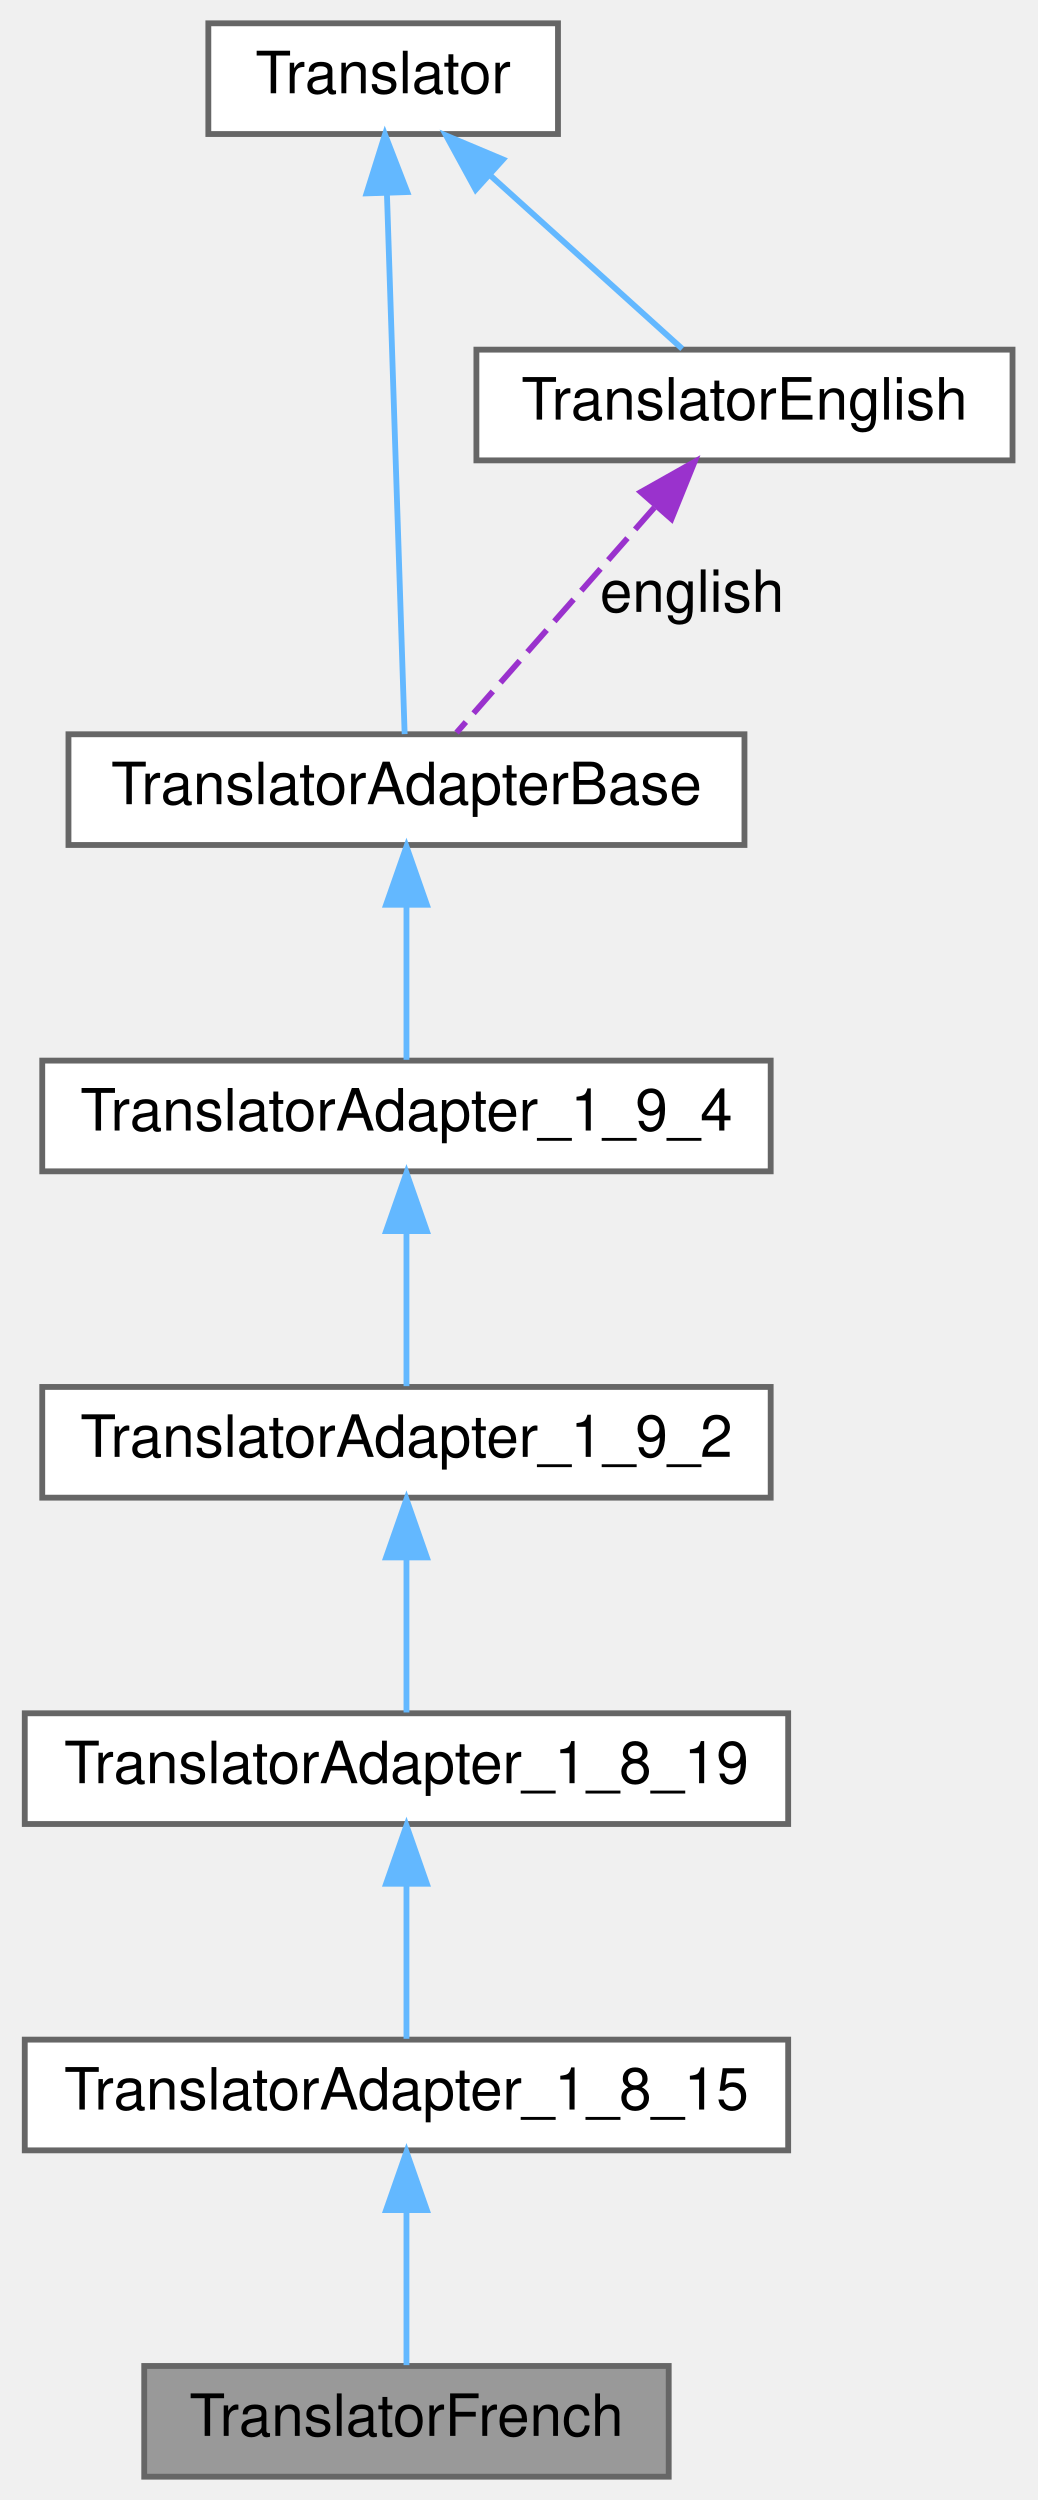
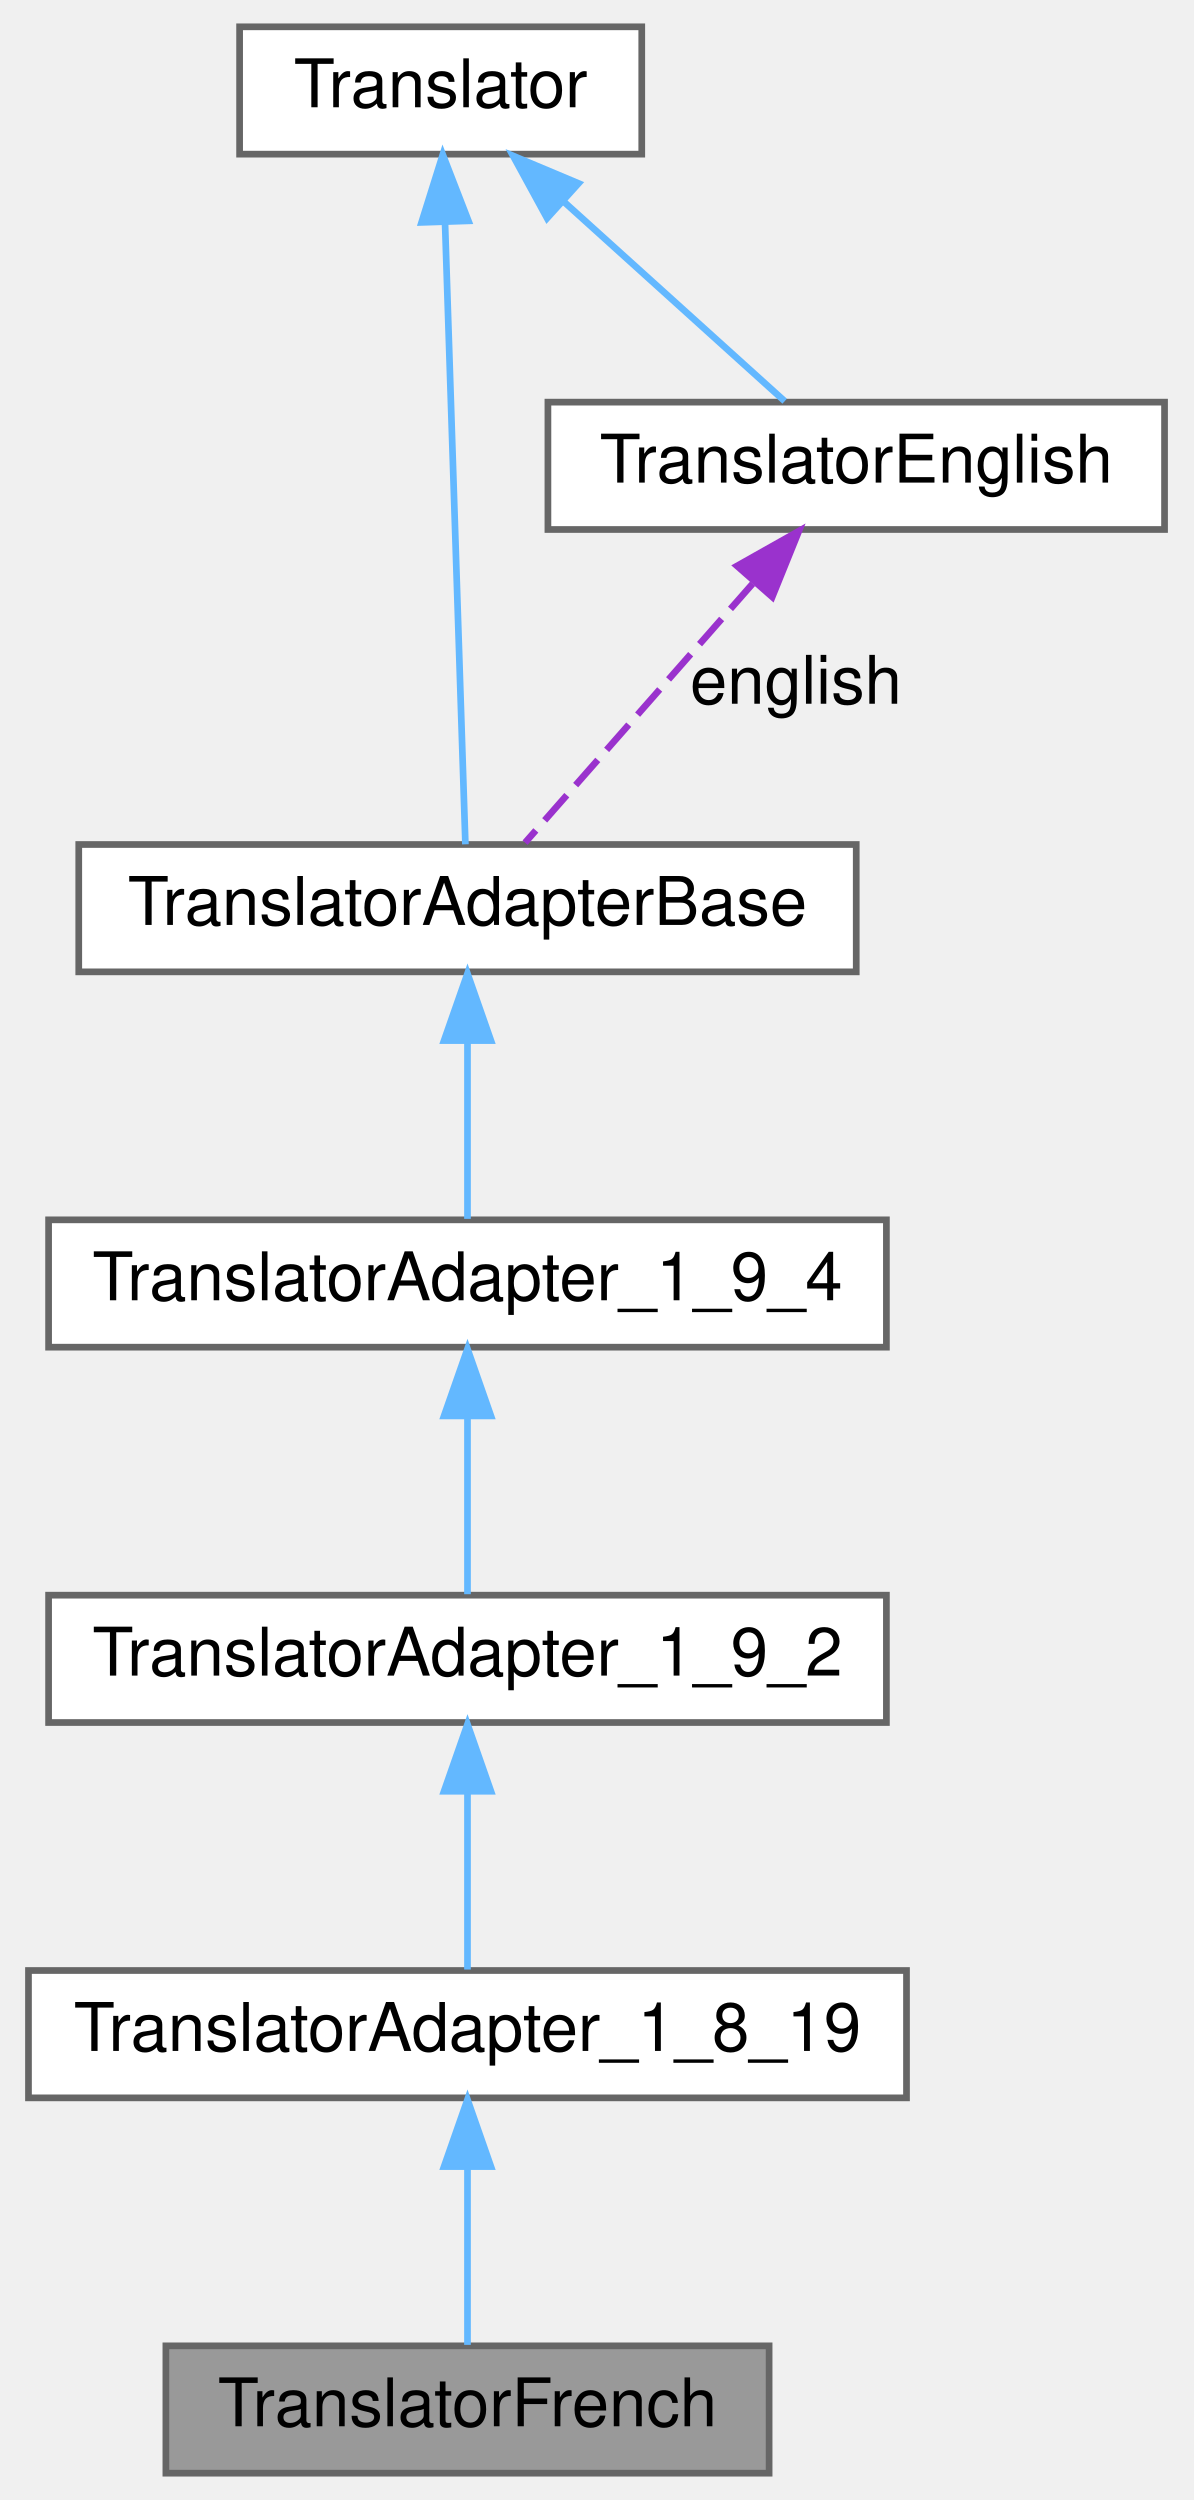
- <svg xmlns="http://www.w3.org/2000/svg" xmlns:xlink="http://www.w3.org/1999/xlink" width="178pt" height="429pt" viewBox="0.00 0.00 177.50 429.00">
-   <g id="graph0" class="graph" transform="scale(1 1) rotate(0) translate(4 425)">
+ <svg xmlns="http://www.w3.org/2000/svg" xmlns:xlink="http://www.w3.org/1999/xlink" width="178pt" height="373pt" viewBox="0.00 0.00 177.50 373.00">
+   <g id="graph0" class="graph" transform="scale(1 1) rotate(0) translate(4 369)">
    <g id="node1" class="node">
      <g id="a_node1">
        <a xlink:title=" ">
          <polygon fill="#999999" stroke="#666666" points="110.5,-19 20.5,-19 20.5,0 110.5,0 110.5,-19" />
          <text text-anchor="middle" x="65.5" y="-7" font-family="Helvetica,sans-Serif" font-size="10.00" fill="#000000">TranslatorFrench</text>
        </a>
      </g>
    </g>
    <g id="node2" class="node">
      <g id="a_node2">
-         <a xlink:href="../../d4/d2e/class_translator_adapter__1__8__15.html" target="_top" xlink:title=" ">
+         <a xlink:href="../../de/dde/class_translator_adapter__1__8__19.html" target="_top" xlink:title=" ">
          <polygon fill="#ffffff" stroke="#666666" points="131,-75 0,-75 0,-56 131,-56 131,-75" />
-           <text text-anchor="middle" x="65.5" y="-63" font-family="Helvetica,sans-Serif" font-size="10.00" fill="#000000">TranslatorAdapter_1_8_15</text>
+           <text text-anchor="middle" x="65.5" y="-63" font-family="Helvetica,sans-Serif" font-size="10.00" fill="#000000">TranslatorAdapter_1_8_19</text>
        </a>
      </g>
    </g>
    <g id="edge1" class="edge">
      <path fill="none" stroke="#63b8ff" d="M65.5,-45.657C65.5,-36.655 65.5,-26.42 65.5,-19.143" />
      <polygon fill="#63b8ff" stroke="#63b8ff" points="62,-45.745 65.5,-55.745 69,-45.746 62,-45.745" />
    </g>
    <g id="node3" class="node">
      <g id="a_node3">
-         <a xlink:href="../../de/dde/class_translator_adapter__1__8__19.html" target="_top" xlink:title=" ">
-           <polygon fill="#ffffff" stroke="#666666" points="131,-131 0,-131 0,-112 131,-112 131,-131" />
-           <text text-anchor="middle" x="65.5" y="-119" font-family="Helvetica,sans-Serif" font-size="10.00" fill="#000000">TranslatorAdapter_1_8_19</text>
+         <a xlink:href="../../d3/d2e/class_translator_adapter__1__9__2.html" target="_top" xlink:title=" ">
+           <polygon fill="#ffffff" stroke="#666666" points="128,-131 3,-131 3,-112 128,-112 128,-131" />
+           <text text-anchor="middle" x="65.5" y="-119" font-family="Helvetica,sans-Serif" font-size="10.00" fill="#000000">TranslatorAdapter_1_9_2</text>
        </a>
      </g>
    </g>
    <g id="edge2" class="edge">
      <path fill="none" stroke="#63b8ff" d="M65.5,-101.657C65.5,-92.655 65.5,-82.42 65.5,-75.143" />
      <polygon fill="#63b8ff" stroke="#63b8ff" points="62,-101.746 65.5,-111.746 69,-101.746 62,-101.746" />
    </g>
    <g id="node4" class="node">
      <g id="a_node4">
-         <a xlink:href="../../d3/d2e/class_translator_adapter__1__9__2.html" target="_top" xlink:title=" ">
+         <a xlink:href="../../d0/d33/class_translator_adapter__1__9__4.html" target="_top" xlink:title=" ">
          <polygon fill="#ffffff" stroke="#666666" points="128,-187 3,-187 3,-168 128,-168 128,-187" />
-           <text text-anchor="middle" x="65.5" y="-175" font-family="Helvetica,sans-Serif" font-size="10.00" fill="#000000">TranslatorAdapter_1_9_2</text>
+           <text text-anchor="middle" x="65.5" y="-175" font-family="Helvetica,sans-Serif" font-size="10.00" fill="#000000">TranslatorAdapter_1_9_4</text>
        </a>
      </g>
    </g>
    <g id="edge3" class="edge">
      <path fill="none" stroke="#63b8ff" d="M65.5,-157.657C65.5,-148.655 65.5,-138.42 65.5,-131.143" />
      <polygon fill="#63b8ff" stroke="#63b8ff" points="62,-157.745 65.5,-167.745 69,-157.746 62,-157.745" />
    </g>
    <g id="node5" class="node">
      <g id="a_node5">
-         <a xlink:href="../../d0/d33/class_translator_adapter__1__9__4.html" target="_top" xlink:title=" ">
-           <polygon fill="#ffffff" stroke="#666666" points="128,-243 3,-243 3,-224 128,-224 128,-243" />
-           <text text-anchor="middle" x="65.5" y="-231" font-family="Helvetica,sans-Serif" font-size="10.00" fill="#000000">TranslatorAdapter_1_9_4</text>
+         <a xlink:href="../../db/d6c/class_translator_adapter_base.html" target="_top" xlink:title="Base of the translator adapter tree.">
+           <polygon fill="#ffffff" stroke="#666666" points="123.5,-243 7.5,-243 7.5,-224 123.5,-224 123.5,-243" />
+           <text text-anchor="middle" x="65.5" y="-231" font-family="Helvetica,sans-Serif" font-size="10.00" fill="#000000">TranslatorAdapterBase</text>
        </a>
      </g>
    </g>
    <g id="edge4" class="edge">
      <path fill="none" stroke="#63b8ff" d="M65.5,-213.657C65.5,-204.655 65.5,-194.42 65.5,-187.143" />
      <polygon fill="#63b8ff" stroke="#63b8ff" points="62,-213.745 65.5,-223.745 69,-213.746 62,-213.745" />
    </g>
    <g id="node6" class="node">
      <g id="a_node6">
-         <a xlink:href="../../db/d6c/class_translator_adapter_base.html" target="_top" xlink:title="Base of the translator adapter tree.">
-           <polygon fill="#ffffff" stroke="#666666" points="123.5,-299 7.5,-299 7.5,-280 123.5,-280 123.5,-299" />
-           <text text-anchor="middle" x="65.5" y="-287" font-family="Helvetica,sans-Serif" font-size="10.00" fill="#000000">TranslatorAdapterBase</text>
+         <a xlink:href="../../d8/dfb/class_translator.html" target="_top" xlink:title="Abstract base class for all translatable text fragments.">
+           <polygon fill="#ffffff" stroke="#666666" points="91.5,-365 31.5,-365 31.5,-346 91.5,-346 91.5,-365" />
+           <text text-anchor="middle" x="61.5" y="-353" font-family="Helvetica,sans-Serif" font-size="10.00" fill="#000000">Translator</text>
        </a>
      </g>
    </g>
    <g id="edge5" class="edge">
-       <path fill="none" stroke="#63b8ff" d="M65.5,-269.658C65.5,-260.655 65.5,-250.42 65.5,-243.143" />
-       <polygon fill="#63b8ff" stroke="#63b8ff" points="62,-269.745 65.5,-279.745 69,-269.746 62,-269.745" />
+       <path fill="none" stroke="#63b8ff" d="M62.143,-335.891C63.014,-309.328 64.535,-262.945 65.188,-243.029" />
+       <polygon fill="#63b8ff" stroke="#63b8ff" points="58.644,-335.817 61.814,-345.927 65.64,-336.047 58.644,-335.817" />
    </g>
    <g id="node7" class="node">
      <g id="a_node7">
-         <a xlink:href="../../d8/dfb/class_translator.html" target="_top" xlink:title="Abstract base class for all translatable text fragments.">
-           <polygon fill="#ffffff" stroke="#666666" points="91.5,-421 31.5,-421 31.5,-402 91.5,-402 91.5,-421" />
-           <text text-anchor="middle" x="61.5" y="-409" font-family="Helvetica,sans-Serif" font-size="10.00" fill="#000000">Translator</text>
+         <a xlink:href="../../d6/d78/class_translator_english.html" target="_top" xlink:title=" ">
+           <polygon fill="#ffffff" stroke="#666666" points="169.5,-309 77.5,-309 77.5,-290 169.5,-290 169.5,-309" />
+           <text text-anchor="middle" x="123.5" y="-297" font-family="Helvetica,sans-Serif" font-size="10.00" fill="#000000">TranslatorEnglish</text>
        </a>
      </g>
    </g>
+     <g id="edge7" class="edge">
+       <path fill="none" stroke="#63b8ff" d="M79.922,-338.861C90.648,-329.173 103.793,-317.3 112.824,-309.143" />
+       <polygon fill="#63b8ff" stroke="#63b8ff" points="77.375,-336.445 72.3,-345.745 82.067,-341.64 77.375,-336.445" />
+     </g>
    <g id="edge6" class="edge">
-       <path fill="none" stroke="#63b8ff" d="M62.143,-391.891C63.014,-365.328 64.535,-318.945 65.188,-299.029" />
-       <polygon fill="#63b8ff" stroke="#63b8ff" points="58.644,-391.817 61.814,-401.927 65.64,-392.047 58.644,-391.817" />
-     </g>
-     <g id="node8" class="node">
-       <g id="a_node8">
-         <a xlink:href="../../d6/d78/class_translator_english.html" target="_top" xlink:title=" ">
-           <polygon fill="#ffffff" stroke="#666666" points="169.5,-365 77.5,-365 77.5,-346 169.5,-346 169.5,-365" />
-           <text text-anchor="middle" x="123.5" y="-353" font-family="Helvetica,sans-Serif" font-size="10.00" fill="#000000">TranslatorEnglish</text>
-         </a>
-       </g>
-     </g>
-     <g id="edge8" class="edge">
-       <path fill="none" stroke="#63b8ff" d="M79.922,-394.861C90.648,-385.173 103.793,-373.3 112.824,-365.143" />
-       <polygon fill="#63b8ff" stroke="#63b8ff" points="77.375,-392.445 72.3,-401.745 82.067,-397.64 77.375,-392.445" />
-     </g>
-     <g id="edge7" class="edge">
-       <path fill="none" stroke="#9a32cd" stroke-dasharray="5,2" d="M108.041,-337.909C97.167,-325.535 83.017,-309.433 74.093,-299.279" />
-       <polygon fill="#9a32cd" stroke="#9a32cd" points="105.712,-340.56 114.942,-345.762 110.97,-335.939 105.712,-340.56" />
-       <text text-anchor="middle" x="114.5" y="-320" font-family="Helvetica,sans-Serif" font-size="10.00" fill="#000000"> english</text>
+       <path fill="none" stroke="#9a32cd" stroke-dasharray="5,2" d="M108.041,-281.909C97.167,-269.535 83.017,-253.433 74.093,-243.279" />
+       <polygon fill="#9a32cd" stroke="#9a32cd" points="105.712,-284.56 114.942,-289.762 110.97,-279.939 105.712,-284.56" />
+       <text text-anchor="middle" x="114.5" y="-264" font-family="Helvetica,sans-Serif" font-size="10.00" fill="#000000"> english</text>
    </g>
  </g>
</svg>
